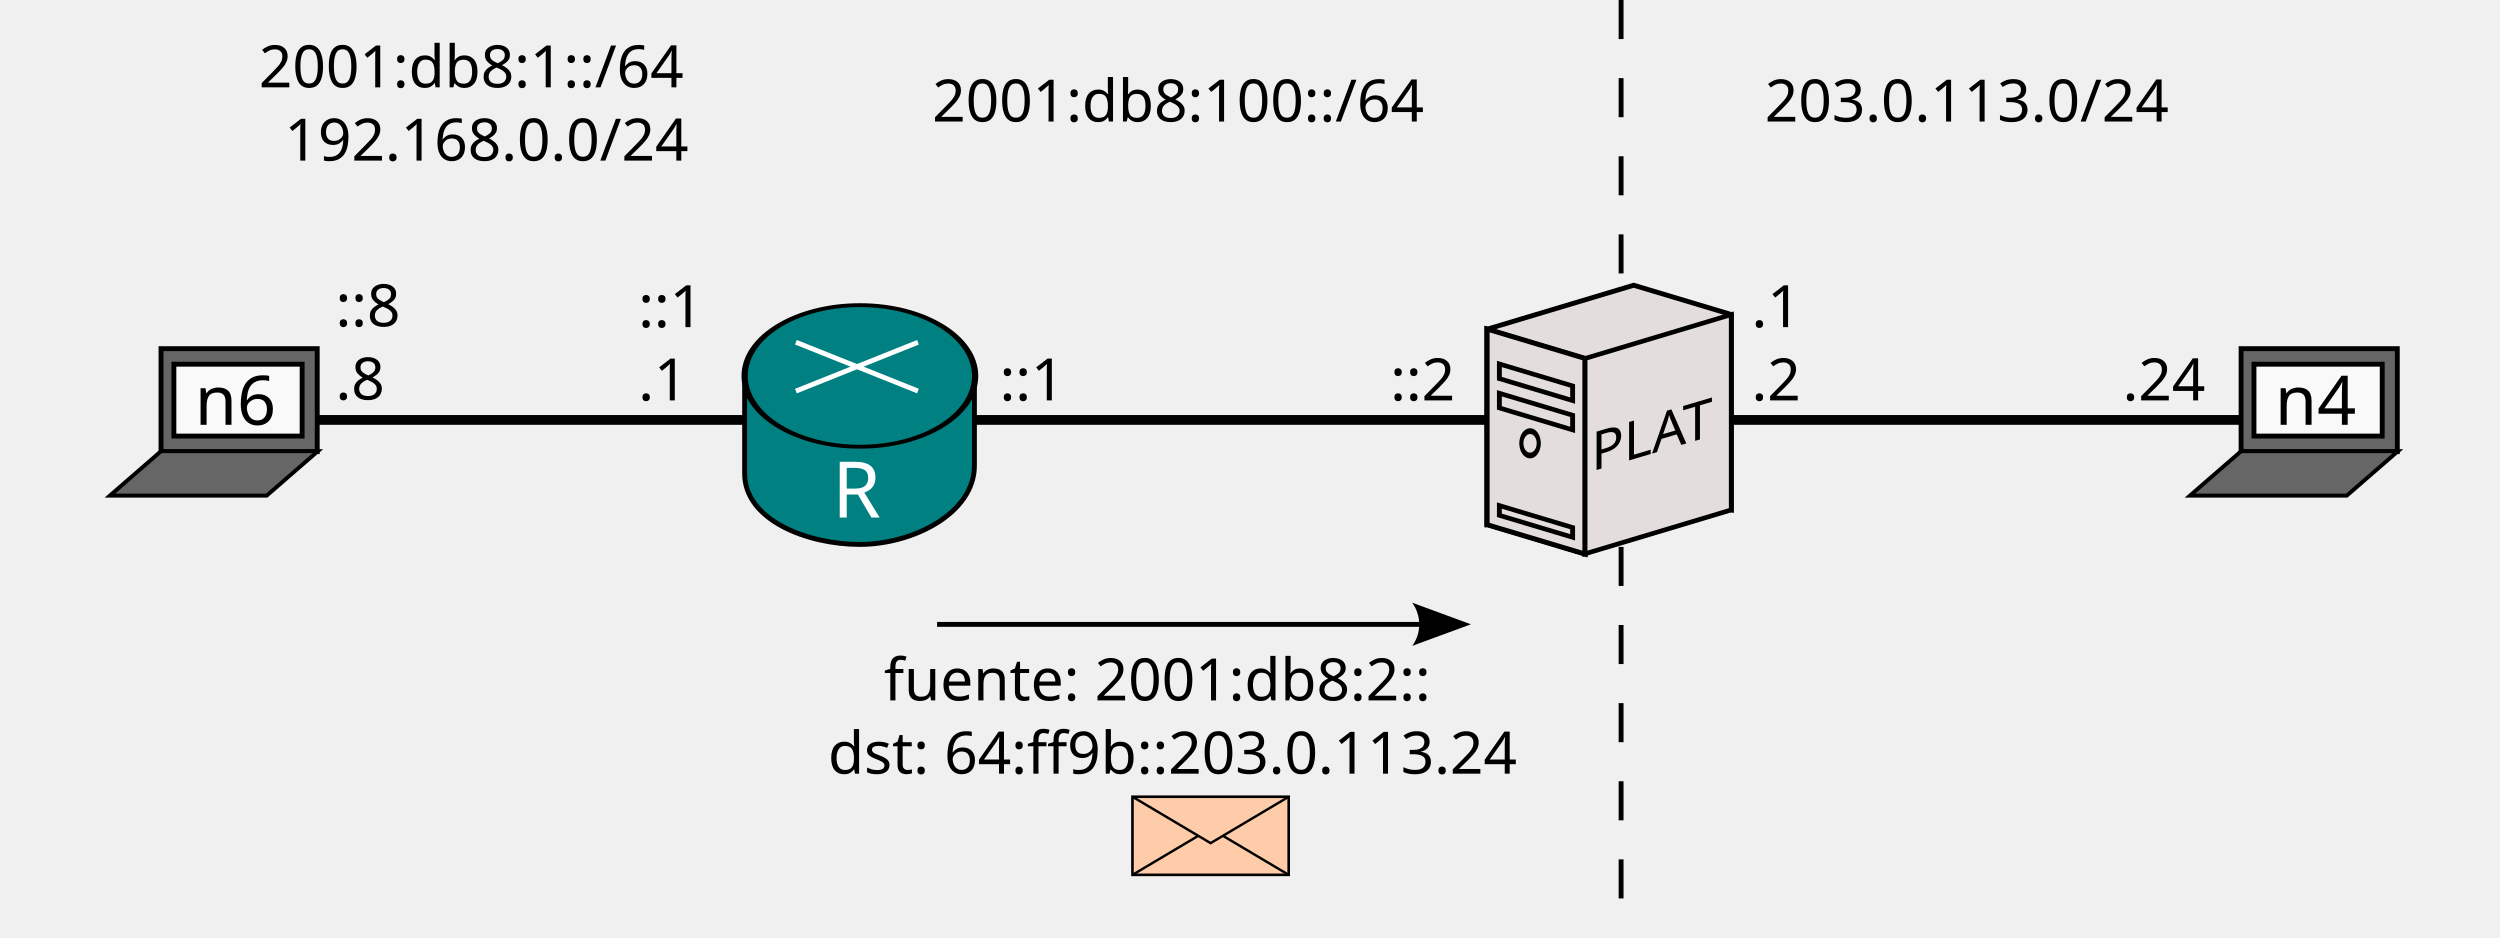
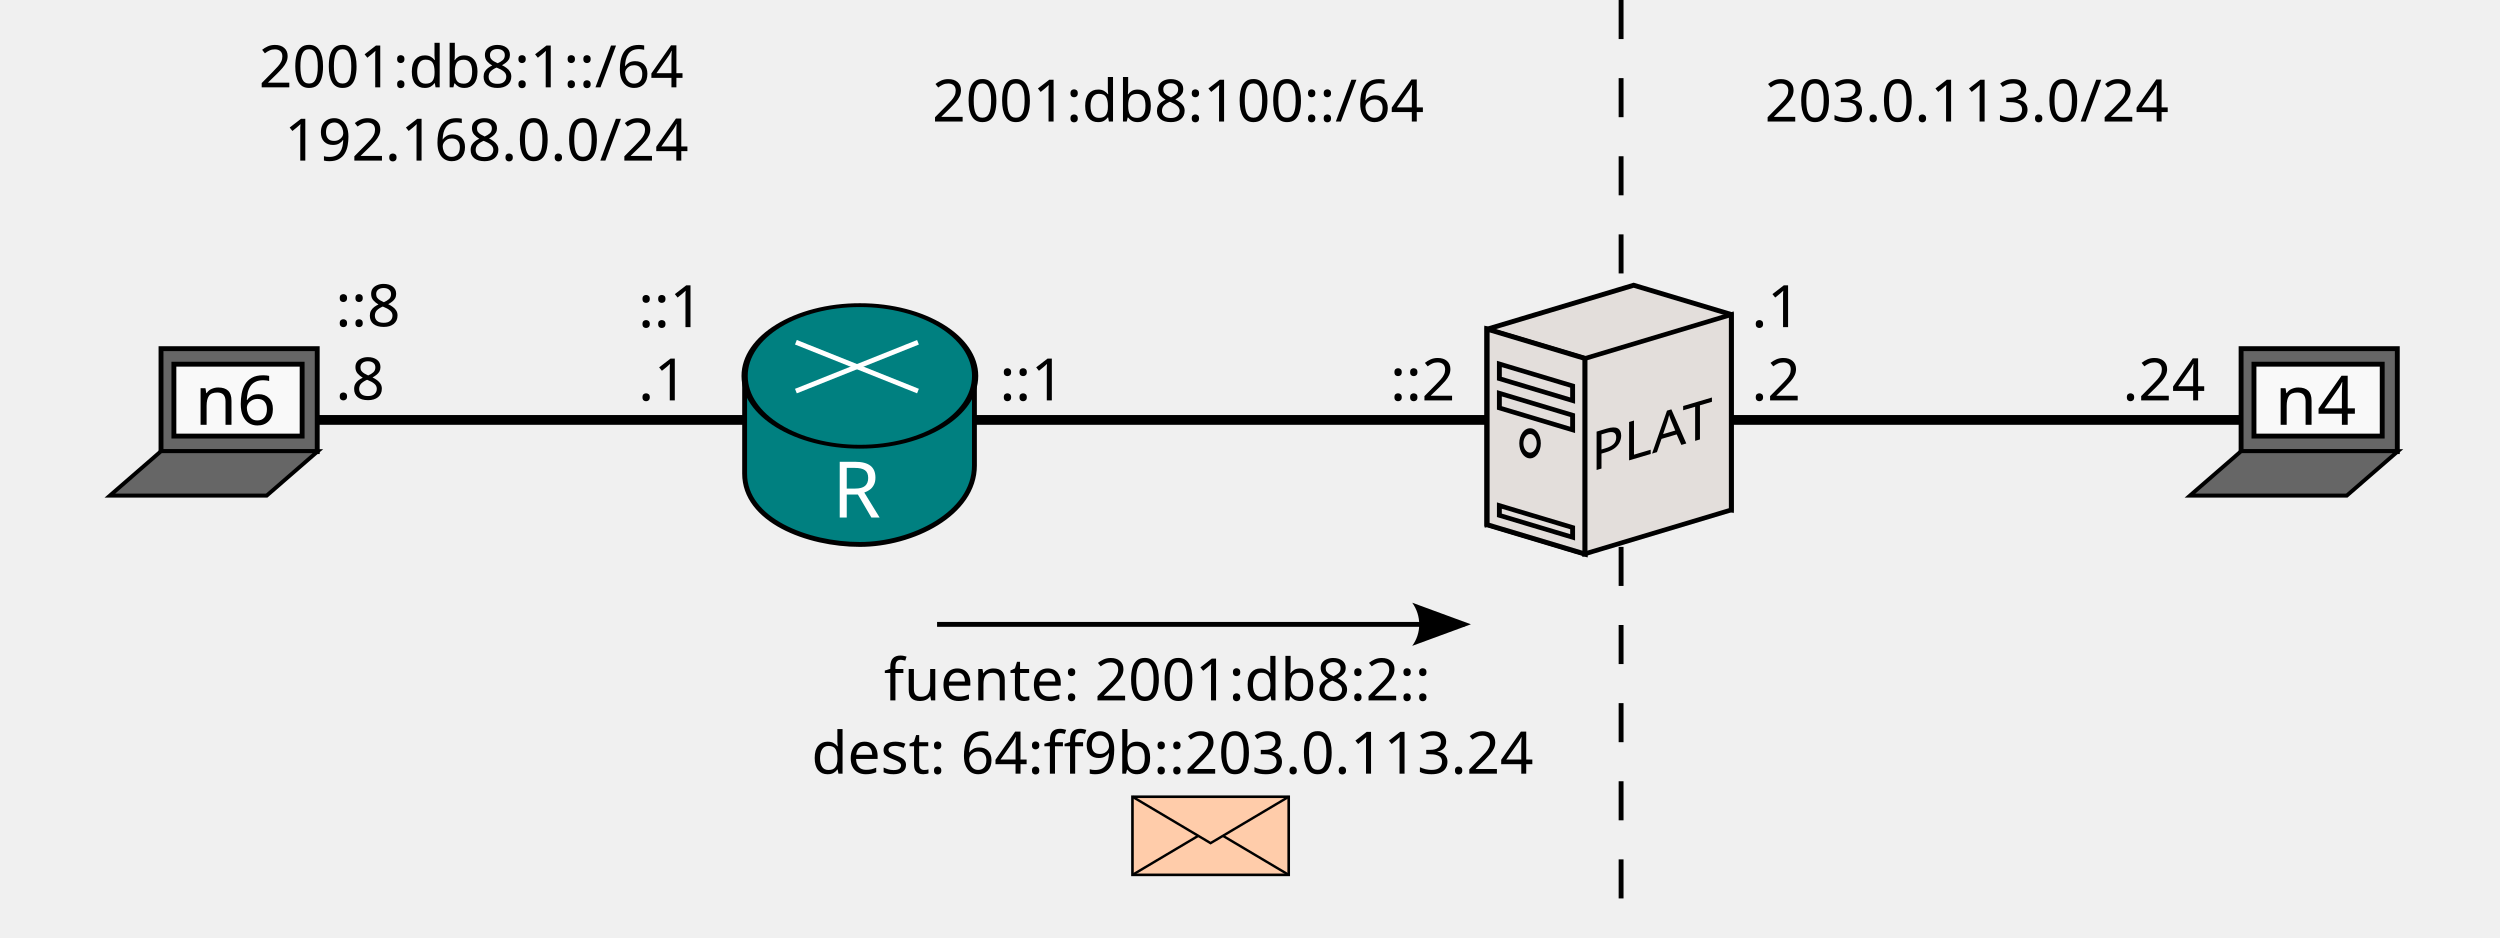
<svg xmlns="http://www.w3.org/2000/svg" xmlns:xlink="http://www.w3.org/1999/xlink" width="512" height="192" id="svg2" version="1.1">
  <defs id="defs4">
    <marker orient="auto" refY="0" refX="0" id="Arrow2Lend" style="overflow:visible">
      <path id="path4784" style="fill-rule:evenodd;stroke-width:0.625;stroke-linejoin:round" d="M 8.719,4.034 -2.207,0.016 8.719,-4.002 c -1.745,2.372 -1.735,5.617 -6e-7,8.035 z" transform="matrix(-1.1,0,0,-1.1,-1.1,0)" />
    </marker>
  </defs>
  <g id="layer1" transform="translate(0,-860.3622)" style="display:inline">
    <path style="fill:none;stroke:#000000;stroke-width:1;stroke-linecap:butt;stroke-linejoin:miter;stroke-miterlimit:4;stroke-opacity:1;stroke-dasharray:8, 8;stroke-dashoffset:0" d="m 332,860.362 0,192" id="path3076" />
    <path style="fill:none;stroke:#000000;stroke-width:2;stroke-linecap:butt;stroke-linejoin:miter;stroke-opacity:1;stroke-miterlimit:4;stroke-dasharray:none" d="m 48,946.362 424,0" id="path3823" />
    <g id="g3150" transform="translate(-120,173.0938)">
      <path id="path3789" d="m 272.5,764.425 0,19.844 c 0,9.528 12.858,14.5 23.594,14.5 10.735,0 23.469,-6.296 23.469,-16.156 l 0,-18.188 z" style="fill:#008080;stroke:#000000;stroke-width:1;stroke-miterlimit:4;stroke-opacity:1;stroke-dasharray:none" />
      <path transform="matrix(0.4859544,0,0,0.2985185,260.004,694.0408)" d="m 122.857,235.219 a 48.571,48.571 0 0 1 -48.571,48.571 48.571,48.571 0 0 1 -48.571,-48.571 48.571,48.571 0 0 1 48.571,-48.571 48.571,48.571 0 0 1 48.571,48.571 z" id="path3771" style="fill:#008080;stroke:#000000;stroke-width:2.626;stroke-miterlimit:4;stroke-opacity:1;stroke-dasharray:none" />
      <path id="path3800" d="m 283,757.362 25,10" style="fill:none;stroke:#ffffff;stroke-width:1px;stroke-linecap:butt;stroke-linejoin:miter;stroke-opacity:1" />
      <path id="path3802" d="m 308,757.362 -25,10" style="fill:none;stroke:#ffffff;stroke-width:1px;stroke-linecap:butt;stroke-linejoin:miter;stroke-opacity:1" />
    </g>
    <text xml:space="preserve" style="font-size:16px;font-style:normal;font-weight:normal;line-height:125%;letter-spacing:0px;word-spacing:0px;fill:#ffffff;fill-opacity:1;stroke:none;font-family:Sans" x="170.43" y="966.362" id="text3019">
      <tspan id="tspan3021" x="170.43" y="966.362">R</tspan>
    </text>
    <g id="g3141" style="display:inline" transform="matrix(0.7270794,0,0,0.7270794,12.98127,140.8063)">
      <rect style="fill:#666666;stroke:#000000;stroke-width:1.375;stroke-miterlimit:4;stroke-dasharray:none" id="rect3143" width="44" height="29" x="27.5" y="163.5" transform="translate(0,924.3622)" />
      <rect style="fill:#666666;stroke:#000000;stroke-width:1.699;stroke-miterlimit:4;stroke-dasharray:none" id="rect3145" width="44.176" height="19.089" x="1313.716" y="1703.361" transform="matrix(1,0,-0.7551013,0.6556081,0,0)" />
      <rect transform="translate(0,924.3622)" style="fill:#f9f9f9;stroke:#000000;stroke-width:1.375;stroke-miterlimit:4;stroke-dasharray:none" id="rect3147" width="36.125" height="20.25" x="31.125" y="167.875" />
    </g>
    <text xml:space="preserve" style="font-size:14px;font-style:normal;font-weight:normal;line-height:125%;letter-spacing:0px;word-spacing:0px;fill:#000000;fill-opacity:1;stroke:none;font-family:Sans" x="39.891" y="947.362" id="text3023">
      <tspan id="tspan3025" x="39.891" y="947.362">n6</tspan>
    </text>
    <g id="use3037" style="display:inline" transform="translate(304.5723,724.1521)">
      <path style="fill:#e3dedb;stroke:#000000;stroke-width:1;stroke-miterlimit:4;stroke-opacity:1;stroke-dasharray:none;stroke-dashoffset:0;display:inline" d="m 30,194.625 -30,9 0,40 30,-9 20,6 0,-40 -20,-6 z" id="path3046" />
      <rect style="fill:#ffe680;stroke:#000000;stroke-width:1.145;stroke-miterlimit:4;stroke-opacity:1;stroke-dasharray:none;stroke-dashoffset:0;display:inline" id="rect3048" width="20" height="40" x="0" y="1000" transform="matrix(1,0.3,0,1,0,-796.3622)" />
      <rect transform="matrix(1,-0.3,0,1,0,-796.3622)" y="1012" x="20" height="40" width="30" id="rect3050" style="fill:#e3dedb;stroke:#000000;stroke-width:1;stroke-miterlimit:4;stroke-opacity:1;stroke-dasharray:none;stroke-dashoffset:0;display:inline" />
      <rect transform="matrix(1,0.3,0,1,0,-796.3622)" y="1000" x="0" height="40" width="20" id="rect3052" style="fill:#e3dedb;stroke:#000000;stroke-width:1;stroke-miterlimit:4;stroke-opacity:1;stroke-dasharray:none;stroke-dashoffset:0;display:inline" />
      <rect style="fill:none;stroke:#000000;stroke-width:1;stroke-miterlimit:4;stroke-opacity:1;stroke-dasharray:none;stroke-dashoffset:0;display:inline" id="rect3054" width="15" height="3" x="2.5" y="210" transform="matrix(1,0.3,0,1,0,0)" />
      <rect transform="matrix(1,0.3,0,1,0,0)" y="216" x="2.5" height="3" width="15" id="rect3056" style="fill:none;stroke:#000000;stroke-width:1;stroke-miterlimit:4;stroke-opacity:1;stroke-dasharray:none;stroke-dashoffset:0;display:inline" />
      <rect style="fill:none;stroke:#000000;stroke-width:1;stroke-miterlimit:4;stroke-opacity:1;stroke-dasharray:none;stroke-dashoffset:0;display:inline" id="rect3058" width="15" height="2" x="2.5" y="239" transform="matrix(1,0.3,0,1,0,0)" />
      <path style="fill:none;stroke:#000000;stroke-width:1.184;stroke-miterlimit:4;stroke-opacity:1;stroke-dasharray:none;stroke-dashoffset:0" id="path3060" d="M 12,227 A 2.5,2.5 0 0 1 9.5,229.5 2.5,2.5 0 0 1 7,227 2.5,2.5 0 0 1 9.5,224.5 2.5,2.5 0 0 1 12,227 Z" transform="matrix(0.7130212,0,0,1,2.008852,0)" />
    </g>
    <use x="0" y="0" xlink:href="#g3141" id="use3051" transform="translate(426,0)" width="512" height="256" />
    <text id="text3053" y="947.362" x="465.891" style="font-size:14px;font-style:normal;font-weight:normal;line-height:125%;letter-spacing:0px;word-spacing:0px;fill:#000000;fill-opacity:1;stroke:none;font-family:Sans" xml:space="preserve">
      <tspan y="947.362" x="465.891" id="tspan3055">n4</tspan>
    </text>
    <flowRoot xml:space="preserve" id="flowRoot3068" style="font-size:12px;font-style:normal;font-weight:normal;line-height:125%;letter-spacing:0px;word-spacing:0px;fill:#000000;fill-opacity:1;stroke:none;font-family:Sans" transform="translate(0,796.3622)">
      <flowRegion id="flowRegion3070">
        <rect id="rect3072" width="198.741" height="116.942" x="13.33" y="-59.077" />
      </flowRegion>
      <flowPara id="flowPara3074" />
    </flowRoot>
    <text xml:space="preserve" style="font-size:12px;font-style:normal;font-weight:normal;text-align:center;line-height:125%;letter-spacing:0px;word-spacing:0px;text-anchor:middle;fill:#000000;fill-opacity:1;stroke:none;font-family:Sans" x="107.438" y="878.249" id="text3028">
      <tspan id="tspan3030" x="107.438" y="878.249">2001:db8:1::/64</tspan>
      <tspan x="107.438" y="893.249" id="tspan3032">192.168.0.0/24</tspan>
    </text>
    <text xml:space="preserve" style="font-size:12px;font-style:normal;font-weight:normal;line-height:125%;letter-spacing:0px;word-spacing:0px;fill:#000000;fill-opacity:1;stroke:none;font-family:Sans" x="68.717" y="927.192" id="text3034">
      <tspan id="tspan3036" x="68.717" y="927.192">::8</tspan>
      <tspan x="68.717" y="942.192" id="tspan3038">.8</tspan>
    </text>
    <text xml:space="preserve" style="font-size:12px;font-style:normal;font-weight:normal;line-height:125%;letter-spacing:0px;word-spacing:0px;fill:#000000;fill-opacity:1;stroke:none;font-family:Sans" x="130.717" y="927.362" id="text3040">
      <tspan id="tspan3042" x="130.717" y="927.362">::1</tspan>
      <tspan x="130.717" y="942.362" id="tspan3044">.1</tspan>
    </text>
    <text id="text3046" y="885.249" x="249.078" style="font-size:12px;font-style:normal;font-weight:normal;text-align:center;line-height:125%;letter-spacing:0px;word-spacing:0px;text-anchor:middle;fill:#000000;fill-opacity:1;stroke:none;font-family:Sans" xml:space="preserve">
      <tspan id="tspan3050" y="885.249" x="249.078">2001:db8:100::/64</tspan>
    </text>
    <text xml:space="preserve" style="font-size:12px;font-style:normal;font-weight:normal;line-height:125%;letter-spacing:0px;word-spacing:0px;fill:#000000;fill-opacity:1;stroke:none;font-family:Sans" x="361.428" y="885.249" id="text3054">
      <tspan id="tspan3056" x="361.428" y="885.249">203.0.113.0/24</tspan>
    </text>
    <text id="text3058" y="942.362" x="204.717" style="font-size:12px;font-style:normal;font-weight:normal;line-height:125%;letter-spacing:0px;word-spacing:0px;fill:#000000;fill-opacity:1;stroke:none;font-family:Sans" xml:space="preserve">
      <tspan id="tspan3062" y="942.362" x="204.717">::1</tspan>
    </text>
    <text xml:space="preserve" style="font-size:12px;font-style:normal;font-weight:normal;line-height:125%;letter-spacing:0px;word-spacing:0px;fill:#000000;fill-opacity:1;stroke:none;font-family:Sans" x="284.717" y="942.362" id="text3066">
      <tspan x="284.717" y="942.362" id="tspan3068">::2</tspan>
    </text>
    <text id="text3070" y="927.362" x="358.717" style="font-size:12px;font-style:normal;font-weight:normal;line-height:125%;letter-spacing:0px;word-spacing:0px;fill:#000000;fill-opacity:1;stroke:none;font-family:Sans" xml:space="preserve">
      <tspan id="tspan3072" y="927.362" x="358.717">.1</tspan>
      <tspan y="942.362" x="358.717" id="tspan3074">.2</tspan>
    </text>
    <text xml:space="preserve" style="font-size:12px;font-style:normal;font-weight:normal;line-height:125%;letter-spacing:0px;word-spacing:0px;fill:#000000;fill-opacity:1;stroke:none;font-family:Sans" x="434.717" y="942.362" id="text3076">
      <tspan id="tspan3080" x="434.717" y="942.362">.24</tspan>
    </text>
    <path style="fill:none;stroke:#000000;stroke-width:1;stroke-linecap:butt;stroke-linejoin:miter;stroke-miterlimit:4;stroke-opacity:1;stroke-dasharray:none;marker-end:url(#Arrow2Lend);display:inline" d="m 191.913,988.234 108,0" id="path4243" />
    <g style="display:inline" id="g3848" transform="matrix(0.5,0,0,0.5,231.9276,513.3536)">
      <path id="rect3839" d="m 0,1020.362 64,0 0,32 -64,0 z" style="fill:#ffccaa;fill-opacity:1;stroke:#000000;stroke-width:1.071;stroke-miterlimit:4;stroke-opacity:1;stroke-dashoffset:0" />
      <path transform="translate(0,540.3622)" id="path3841" d="m 0,480 32,19 32,-19" style="fill:none;stroke:#000000;stroke-width:1px;stroke-linecap:butt;stroke-linejoin:miter;stroke-opacity:1" />
      <path style="fill:none;stroke:#000000;stroke-width:1px;stroke-linecap:butt;stroke-linejoin:miter;stroke-opacity:1" d="m 0,1052.362 26.994,-16.027 m 10.027,0.01 L 64,1052.362" id="path3843" />
    </g>
    <text xml:space="preserve" style="font-style:normal;font-weight:normal;font-size:12px;line-height:125%;font-family:Sans;text-align:center;letter-spacing:0px;word-spacing:0px;text-anchor:middle;display:inline;fill:#000000;fill-opacity:1;stroke:none" x="247.928" y="1003.803" id="text4233">
      <tspan x="247.928" y="1003.803" id="tspan4241">fuente: 2001:db8:2::</tspan>
-       <tspan x="247.928" y="1018.803" id="tspan3075">dst: 64:ff9b::203.0.113.24</tspan>
+       <tspan x="247.928" y="1018.803" id="tspan3075">dest: 64:ff9b::203.0.113.24</tspan>
    </text>
    <text id="text3039-9" y="1053.328" x="325.92" style="font-size:11px;font-style:normal;font-weight:normal;line-height:125%;letter-spacing:0px;word-spacing:0px;fill:#000000;fill-opacity:1;stroke:none;display:inline;font-family:Sans" xml:space="preserve" transform="matrix(1,-0.2957697,0,1,0,0)">
      <tspan y="1053.328" x="325.92" id="tspan3041-0">PLAT</tspan>
    </text>
  </g>
</svg>
